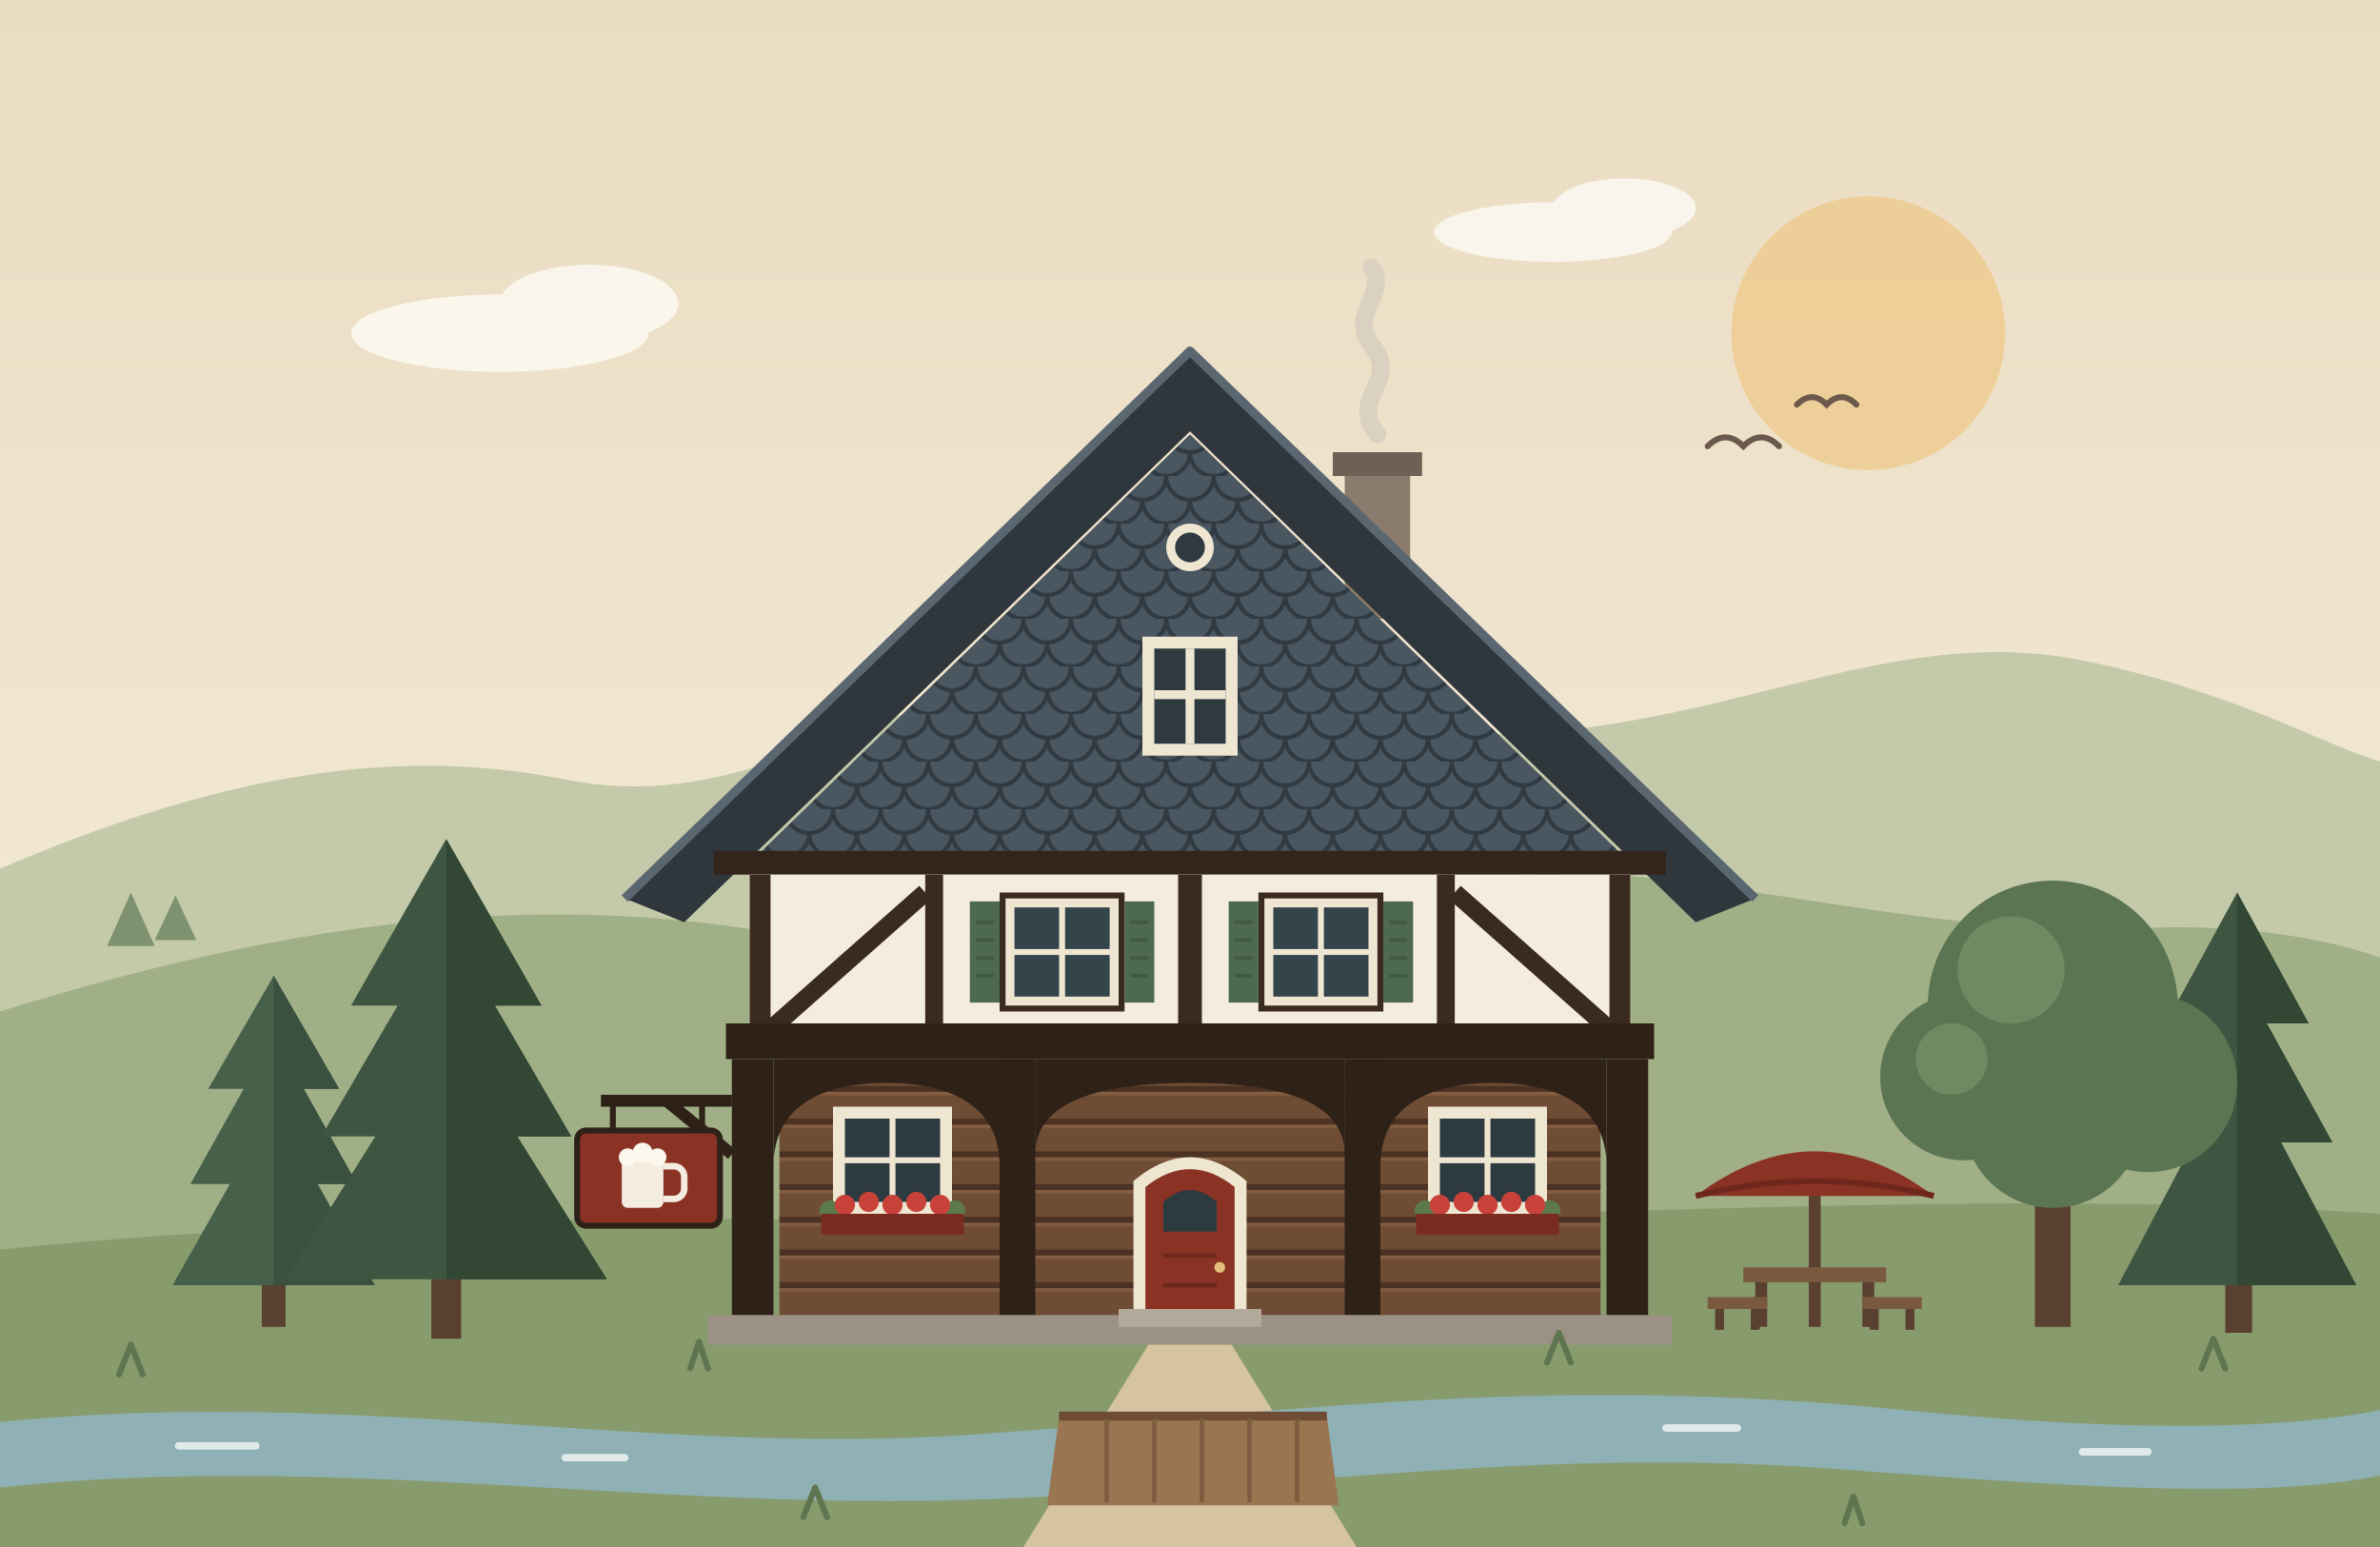
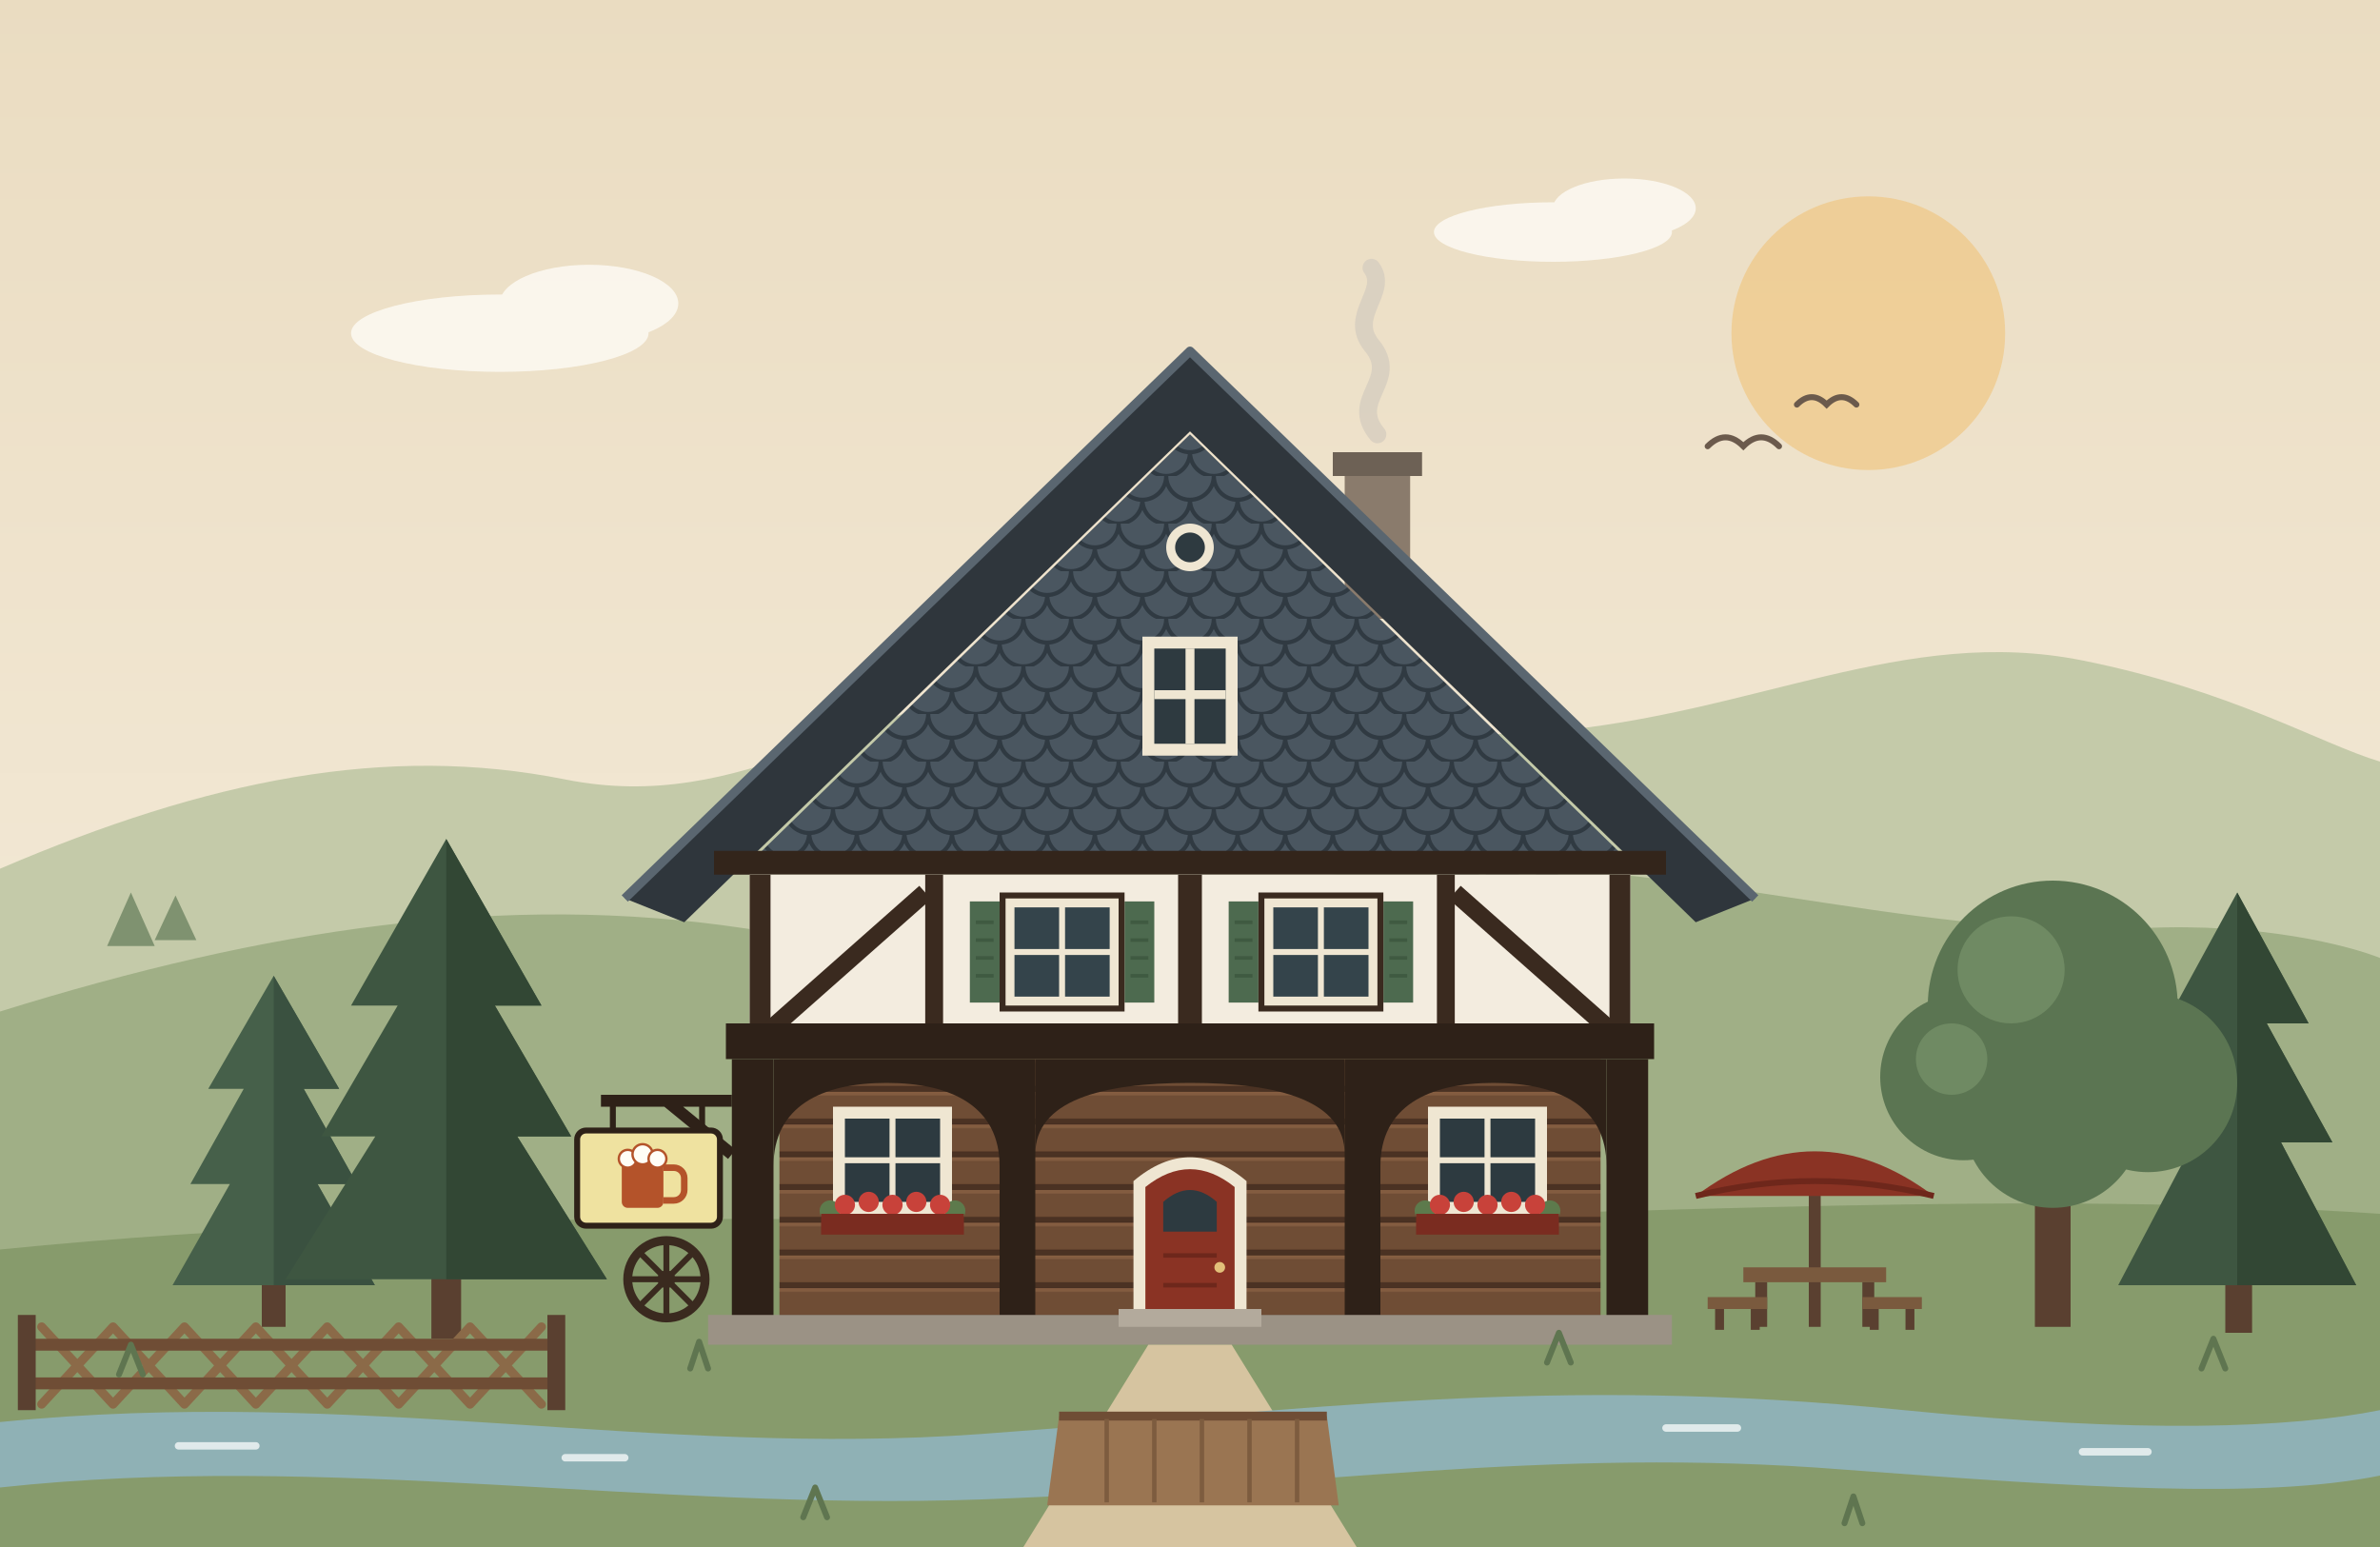
<svg xmlns="http://www.w3.org/2000/svg" viewBox="0 0 800 520" width="800" height="520">
  <defs>
    <linearGradient id="himmel" x1="0" y1="0" x2="0" y2="1">
      <stop offset="0" stop-color="#eadcc1" />
      <stop offset="1" stop-color="#f7efe0" />
    </linearGradient>
    <pattern id="schiefer" width="16" height="16" patternUnits="userSpaceOnUse">
      <rect width="16" height="16" fill="#4a5660" />
      <path d="M-8 0A8 8 0 0 0 8 0M8 0A8 8 0 0 0 24 0M0 8A8 8 0 0 0 16 8" fill="none" stroke="#303a42" stroke-width="1.4" />
    </pattern>
    <pattern id="block" width="12" height="11" patternUnits="userSpaceOnUse" y="356">
      <rect width="12" height="11" fill="#6f4d35" />
      <rect y="0" width="12" height="1.2" fill="#835c40" />
      <rect y="9" width="12" height="2" fill="#4b3223" />
    </pattern>
  </defs>
  <rect width="800" height="520" fill="url(#himmel)" />
  <circle cx="628" cy="112" r="46" fill="#f0c784" opacity=".7" />
  <g fill="#fbf7ee" opacity=".95">
    <ellipse cx="168" cy="112" rx="50" ry="13" />
    <ellipse cx="198" cy="102" rx="30" ry="13" />
    <ellipse cx="522" cy="78" rx="40" ry="10" />
    <ellipse cx="546" cy="70" rx="24" ry="10" />
  </g>
  <path d="M574 150q6-6 12 0q6-6 12 0M604 136q5-5 10 0q5-5 10 0" fill="none" stroke="#6b5a4c" stroke-width="2" stroke-linecap="round" />
  <path d="M0 292C70 262 130 250 190 262C250 274 290 236 350 228C410 220 450 252 520 246C590 240 640 210 700 222C750 232 780 250 800 256V520H0Z" fill="#c4caa9" />
  <path d="M0 340C90 312 170 300 250 312C330 324 380 298 470 292C560 286 640 316 720 312C760 310 790 318 800 322V520H0Z" fill="#a0af86" />
  <g fill="#7f9270">
    <path d="M36 318l8-18 8 18zM52 316l7-15 7 15zM482 296l8-18 8 18zM498 297l7-15 7 15zM514 299l6-13 6 13z" />
  </g>
  <path d="M0 420C160 404 300 412 420 410C560 408 680 400 800 408V520H0Z" fill="#879b6c" />
  <rect x="88" y="428" width="8" height="18" fill="#5a4030" />
  <path d="M92 328L70 366H114ZM92 348L64 398H120ZM92 372L58 432H126Z" fill="#46604a" />
  <path d="M92 328L114 366H92ZM92 348L120 398H92ZM92 372L126 432H92Z" fill="#3a5140" />
  <rect x="145" y="426" width="10" height="24" fill="#5a4030" />
  <path d="M150 282L118 338H182ZM150 310L108 382H192ZM150 344L96 430H204Z" fill="#3e5641" />
  <path d="M150 282L182 338H150ZM150 310L192 382H150ZM150 344L204 430H150Z" fill="#324734" />
  <rect x="748" y="428" width="9" height="20" fill="#5a4030" />
  <path d="M752 300L728 344H776ZM752 326L720 384H784ZM752 356L712 432H792Z" fill="#3e5641" />
  <path d="M752 300L776 344H752ZM752 326L784 384H752ZM752 356L792 432H752Z" fill="#324734" />
  <rect x="684" y="366" width="12" height="80" fill="#5a4030" />
  <g fill="#5b7552">
    <circle cx="690" cy="338" r="42" />
    <circle cx="660" cy="362" r="28" />
    <circle cx="722" cy="364" r="30" />
    <circle cx="690" cy="376" r="30" />
  </g>
  <g fill="#6f8a63">
    <circle cx="676" cy="326" r="18" />
    <circle cx="656" cy="356" r="12" />
  </g>
  <path d="M463 146c-10-12 8-18-2-30c-8-10 6-18 0-26" fill="none" stroke="#d6cdbf" stroke-width="6" stroke-linecap="round" opacity=".8" />
  <rect x="452" y="158" width="22" height="50" fill="#8a7b6c" />
  <rect x="448" y="152" width="30" height="8" fill="#6d6155" />
  <polygon points="400,146 548,290 252,290" fill="url(#schiefer)" />
  <rect x="384" y="214" width="32" height="40" fill="#efe6d2" />
  <rect x="388" y="218" width="24" height="32" fill="#2e3a40" />
  <rect x="398.5" y="218" width="3" height="32" fill="#efe6d2" />
  <rect x="388" y="232" width="24" height="3" fill="#efe6d2" />
  <circle cx="400" cy="184" r="8" fill="#efe6d2" />
  <circle cx="400" cy="184" r="5" fill="#2e3a40" />
  <polygon points="400,118 590,302 570,310 400,145 230,310 210,302" fill="#2f363c" />
  <polyline points="210,302 400,118 590,302" fill="none" stroke="#5a6670" stroke-width="3" stroke-linejoin="round" />
  <rect x="240" y="286" width="320" height="8" fill="#33251b" />
  <rect x="252" y="294" width="296" height="52" fill="#f3ecdf" />
  <g fill="#3a2a1f">
    <rect x="252" y="294" width="7" height="52" />
    <rect x="311" y="294" width="6" height="52" />
    <rect x="396" y="294" width="8" height="52" />
    <rect x="483" y="294" width="6" height="52" />
    <rect x="541" y="294" width="7" height="52" />
  </g>
  <path d="M259 346L311 300M541 346L489 300" stroke="#3a2a1f" stroke-width="6" />
  <g>
    <rect x="326" y="303" width="10" height="34" fill="#4d6a4f" />
    <rect x="378" y="303" width="10" height="34" fill="#4d6a4f" />
    <rect x="337" y="301" width="40" height="38" fill="#efe6d2" stroke="#3a2a1f" stroke-width="2" />
    <rect x="341" y="305" width="15" height="14" fill="#34444b" />
    <rect x="358" y="305" width="15" height="14" fill="#34444b" />
    <rect x="341" y="321" width="15" height="14" fill="#34444b" />
    <rect x="358" y="321" width="15" height="14" fill="#34444b" />
    <rect x="413" y="303" width="10" height="34" fill="#4d6a4f" />
    <rect x="465" y="303" width="10" height="34" fill="#4d6a4f" />
    <rect x="424" y="301" width="40" height="38" fill="#efe6d2" stroke="#3a2a1f" stroke-width="2" />
    <rect x="428" y="305" width="15" height="14" fill="#34444b" />
    <rect x="445" y="305" width="15" height="14" fill="#34444b" />
    <rect x="428" y="321" width="15" height="14" fill="#34444b" />
    <rect x="445" y="321" width="15" height="14" fill="#34444b" />
  </g>
  <g stroke="#3f5a41" stroke-width="1.2">
    <path d="M328 310h6M328 316h6M328 322h6M328 328h6M380 310h6M380 316h6M380 322h6M380 328h6M415 310h6M415 316h6M415 322h6M415 328h6M467 310h6M467 316h6M467 322h6M467 328h6" />
  </g>
  <rect x="244" y="344" width="312" height="12" fill="#2e2118" />
  <rect x="262" y="356" width="276" height="88" fill="url(#block)" />
  <rect x="280" y="372" width="40" height="36" fill="#efe6d2" />
  <rect x="284" y="376" width="15" height="13" fill="#2d3a40" />
  <rect x="301" y="376" width="15" height="13" fill="#2d3a40" />
  <rect x="284" y="391" width="15" height="13" fill="#2d3a40" />
  <rect x="301" y="391" width="15" height="13" fill="#2d3a40" />
  <rect x="480" y="372" width="40" height="36" fill="#efe6d2" />
  <rect x="484" y="376" width="15" height="13" fill="#2d3a40" />
  <rect x="501" y="376" width="15" height="13" fill="#2d3a40" />
  <rect x="484" y="391" width="15" height="13" fill="#2d3a40" />
  <rect x="501" y="391" width="15" height="13" fill="#2d3a40" />
  <g fill="#5d7a4c">
    <circle cx="279" cy="407" r="3.5" />
    <circle cx="321" cy="407" r="3.5" />
    <circle cx="479" cy="407" r="3.5" />
    <circle cx="521" cy="407" r="3.5" />
  </g>
  <g fill="#c8423a">
    <circle cx="284" cy="405" r="3.4" />
    <circle cx="292" cy="404" r="3.4" />
    <circle cx="300" cy="405" r="3.4" />
    <circle cx="308" cy="404" r="3.4" />
    <circle cx="316" cy="405" r="3.4" />
    <circle cx="484" cy="405" r="3.4" />
    <circle cx="492" cy="404" r="3.4" />
    <circle cx="500" cy="405" r="3.4" />
    <circle cx="508" cy="404" r="3.4" />
    <circle cx="516" cy="405" r="3.4" />
  </g>
  <rect x="276" y="408" width="48" height="7" fill="#7a2c20" />
  <rect x="476" y="408" width="48" height="7" fill="#7a2c20" />
  <path d="M381 444V397Q400 381 419 397V444Z" fill="#efe6d2" />
  <path d="M385 444V399Q400 387 415 399V444Z" fill="#8a3324" />
  <path d="M391 404Q400 396 409 404V414H391Z" fill="#2d3a40" />
  <path d="M391 422h18M391 432h18" stroke="#6e271b" stroke-width="1.5" />
  <circle cx="410" cy="426" r="1.8" fill="#e2c07a" />
  <g fill="#2e2118">
    <rect x="246" y="356" width="14" height="88" />
    <rect x="336" y="356" width="12" height="88" />
    <rect x="452" y="356" width="12" height="88" />
    <rect x="540" y="356" width="14" height="88" />
    <path d="M260 356H336V392C336 372 320 364 298 364C276 364 260 372 260 392Z" />
    <path d="M348 356H452V388C452 370 430 364 400 364C370 364 348 370 348 388Z" />
    <path d="M464 356H540V392C540 372 524 364 502 364C480 364 464 372 464 392Z" />
  </g>
  <path d="M246 370H202M246 388L224 370" stroke="#2e2118" stroke-width="4" fill="none" />
  <path d="M206 370V380M236 370V380" stroke="#2e2118" stroke-width="2" />
-   <rect x="194" y="380" width="48" height="32" rx="3" fill="#8a3324" stroke="#2e2118" stroke-width="2" />
-   <rect x="209" y="389" width="14" height="17" rx="2" fill="#f3ecdf" />
-   <path d="M223 392h3.5a3.5 3.5 0 0 1 3.5 3.5v4a3.5 3.5 0 0 1-3.5 3.5H223" fill="none" stroke="#f3ecdf" stroke-width="2.2" />
-   <g fill="#fbf7ee">
-     <circle cx="211" cy="389" r="3" />
-     <circle cx="216" cy="387.5" r="3.4" />
-     <circle cx="221" cy="389" r="3" />
+   <rect x="194" y="380" width="48" height="32" rx="3" fill="#efe2a0" stroke="#2e2118" stroke-width="2" />
+   <rect x="209" y="390" width="14" height="16" rx="2" fill="#b4532a" />
+   <path d="M223 392.5h3.5a3.5 3.5 0 0 1 3.5 3.5v4a3.5 3.5 0 0 1-3.5 3.5H223" fill="none" stroke="#b4532a" stroke-width="2.2" />
+   <g fill="#fffdf6" stroke="#b4532a" stroke-width=".8">
+     <circle cx="211" cy="389.5" r="3" />
+     <circle cx="216" cy="388" r="3.4" />
+     <circle cx="221" cy="389.5" r="3" />
  </g>
+   <g fill="none" stroke="#3a2a1f" stroke-width="2">
+     <circle cx="224" cy="430" r="13" stroke-width="3" />
+     <path d="M224 417v26M211 430h26M214.8 420.8l18.4 18.4M233.2 420.8l-18.4 18.4" />
+   </g>
+   <circle cx="224" cy="430" r="3" fill="#3a2a1f" />
  <rect x="238" y="442" width="324" height="10" fill="#9b9285" />
  <rect x="376" y="440" width="48" height="6" fill="#b3aa9c" />
  <rect x="608" y="394" width="4" height="52" fill="#5a4030" />
  <path d="M570 402Q610 372 650 402Z" fill="#8a3324" />
  <path d="M570 402Q610 392 650 402" fill="none" stroke="#6e271b" stroke-width="2" />
  <rect x="586" y="426" width="48" height="5" fill="#7a5a3e" />
  <path d="M592 431V446M628 431V446" stroke="#5a4030" stroke-width="4" />
  <rect x="574" y="436" width="20" height="4" fill="#7a5a3e" />
  <rect x="626" y="436" width="20" height="4" fill="#7a5a3e" />
  <path d="M578 440V447M590 440V447M630 440V447M642 440V447" stroke="#5a4030" stroke-width="3" />
  <path d="M386 452L414 452L456 520H344Z" fill="#d6c4a0" />
  <path d="M0 478C120 466 220 490 330 482C440 474 520 462 640 474C720 482 770 480 800 474V496C760 504 700 500 620 494C520 486 440 500 330 504C220 508 110 488 0 500Z" fill="#8fb1b5" />
  <path d="M60 486h26M190 490h20M560 480h24M700 488h22" stroke="#e9f1f1" stroke-width="2.5" stroke-linecap="round" opacity=".9" />
  <path d="M356 476H446L450 506H352Z" fill="#9a7552" />
  <path d="M356 476H446" stroke="#6f4d35" stroke-width="3" />
  <path d="M372 477V505M388 477V505M404 477V505M420 477V505M436 477V505" stroke="#7d5c3f" stroke-width="1.5" />
+   <g stroke="#8b6a48" stroke-width="3" stroke-linecap="round">
+     <path d="M14 446l24 26M38 446l-24 26M38 446l24 26M62 446l-24 26M62 446l24 26M86 446l-24 26M86 446l24 26M110 446l-24 26M110 446l24 26M134 446l-24 26M134 446l24 26M158 446l-24 26M158 446l24 26M182 446l-24 26" />
+   </g>
+   <rect x="8" y="450" width="180" height="4" rx="1" fill="#6f4d35" />
+   <rect x="8" y="463" width="180" height="4" rx="1" fill="#6f4d35" />
+   <rect x="6" y="442" width="6" height="32" fill="#5a4030" />
+   <rect x="184" y="442" width="6" height="32" fill="#5a4030" />
  <path d="M40 462l4-10 4 10M232 460l3-9 3 9M520 458l4-10 4 10M270 510l4-10 4 10M620 512l3-9 3 9M740 460l4-10 4 10" fill="none" stroke="#5f7550" stroke-width="2" stroke-linecap="round" stroke-linejoin="round" />
</svg>
